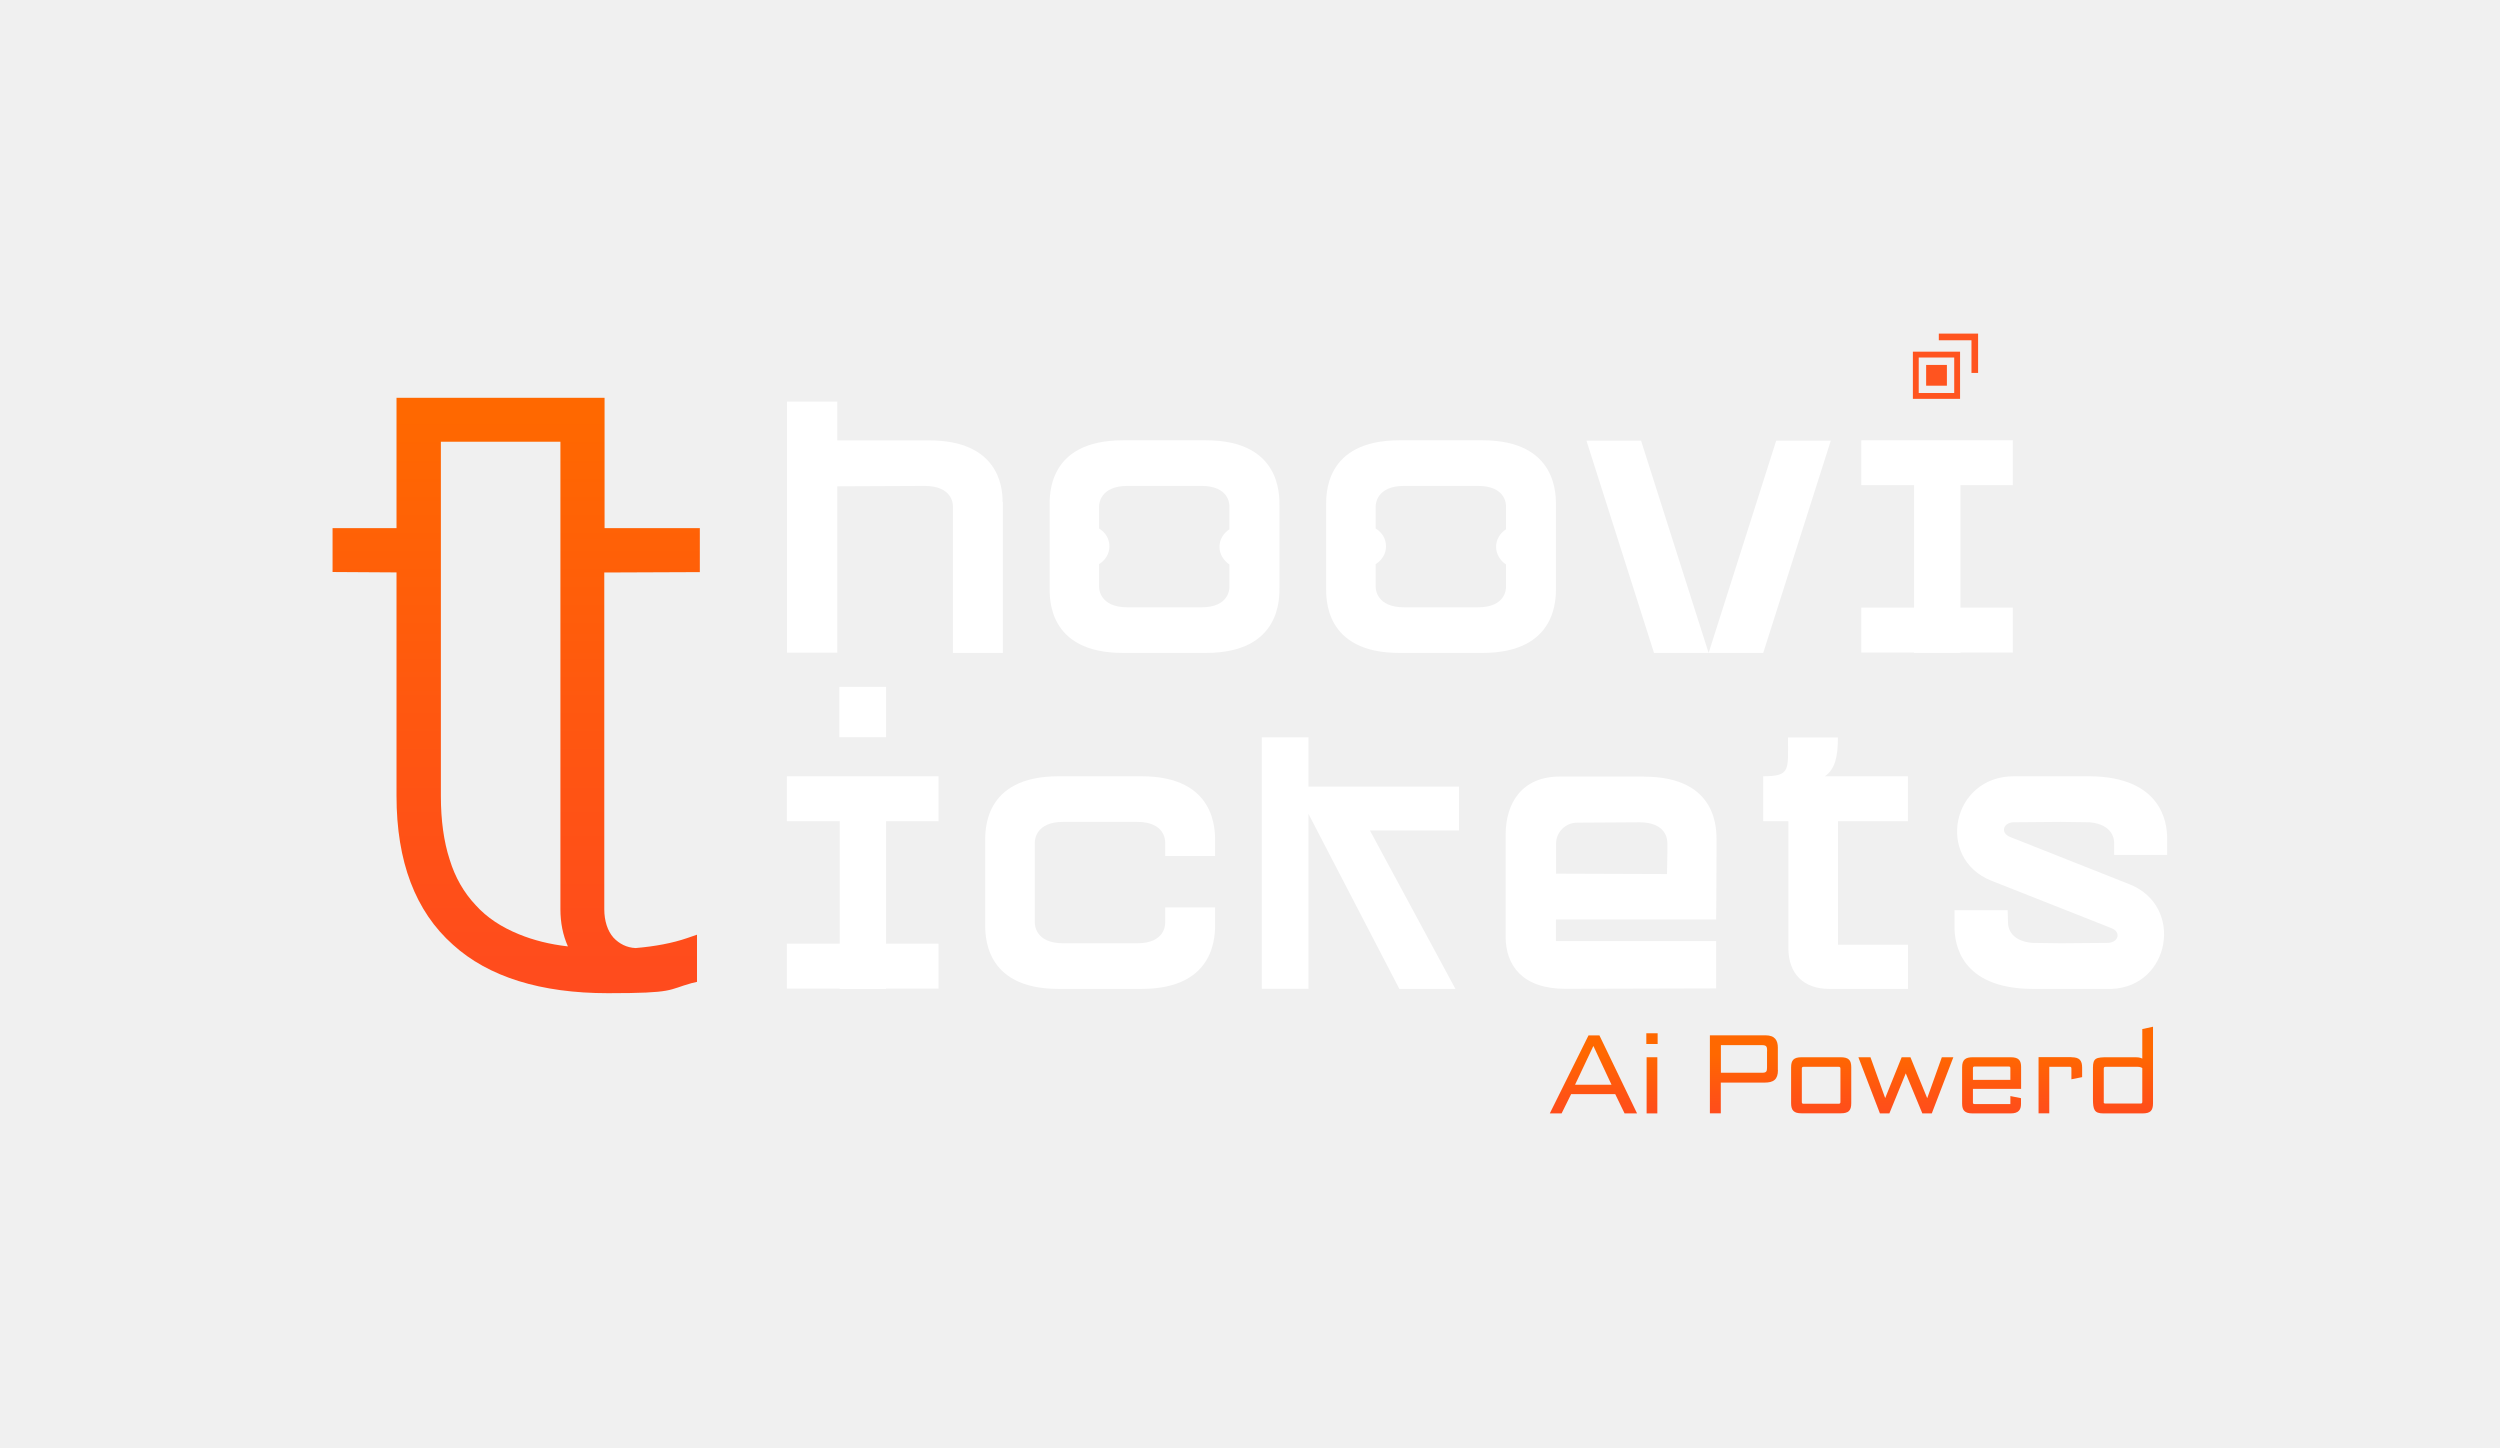
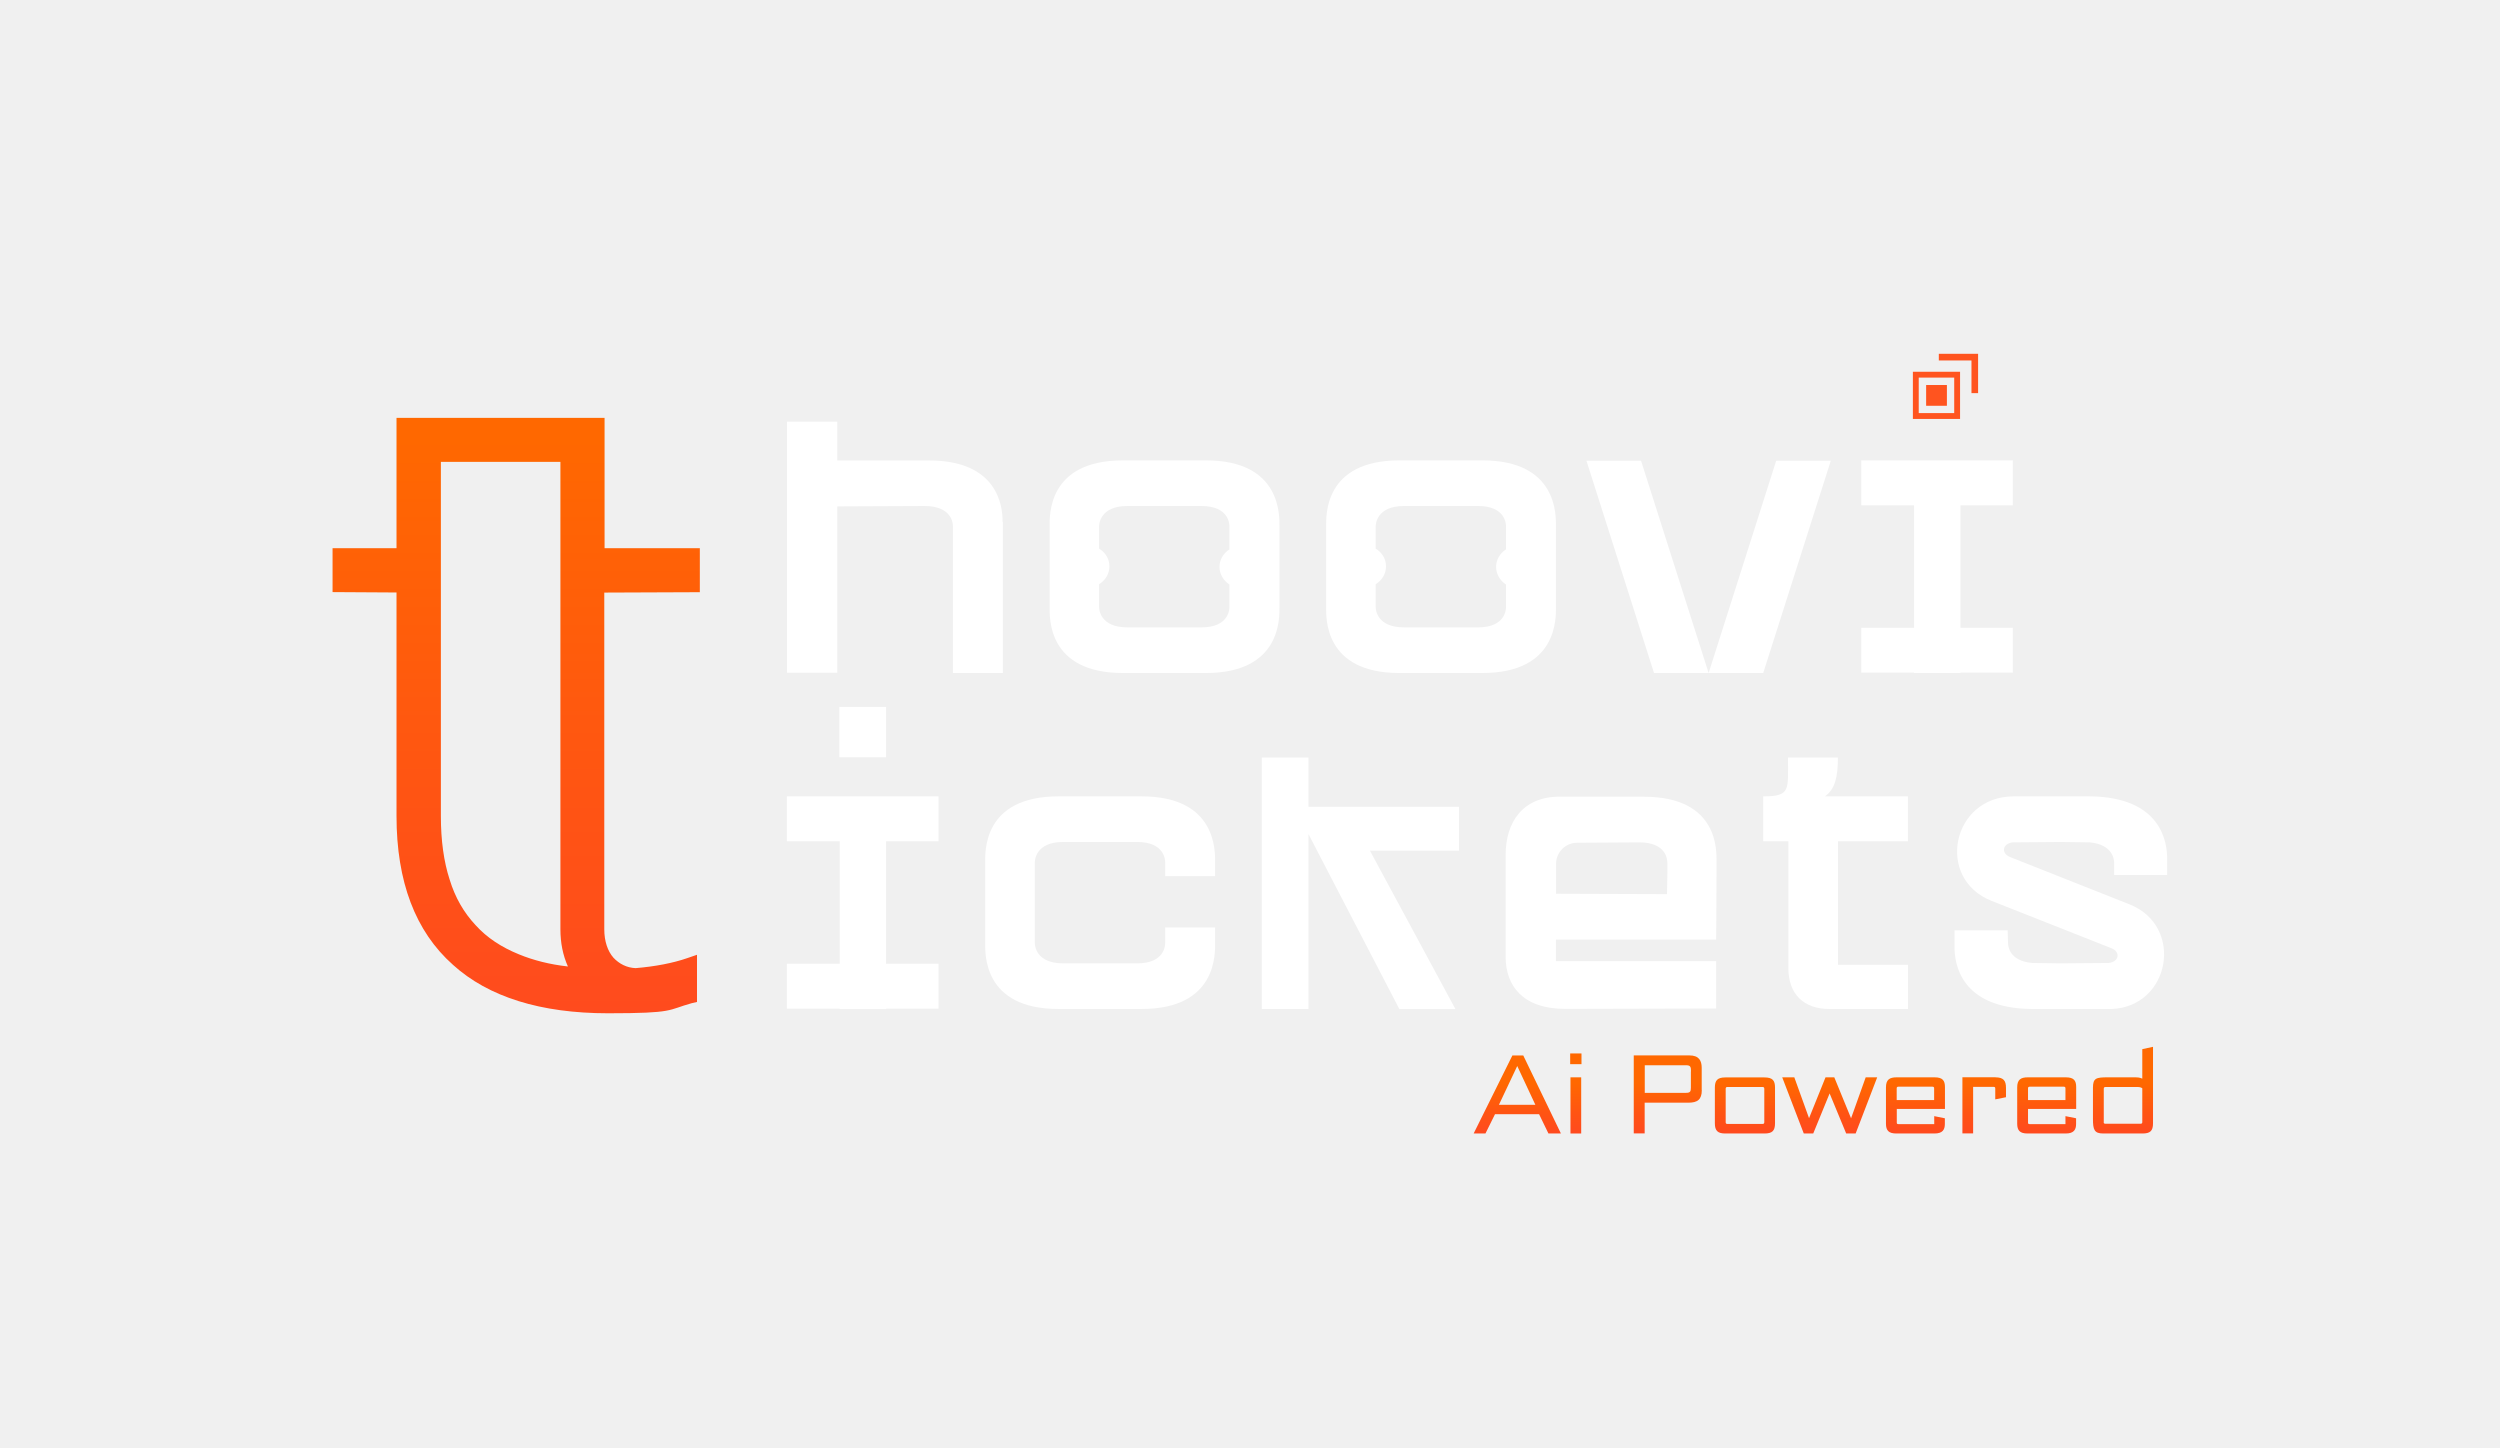
<svg xmlns="http://www.w3.org/2000/svg" xmlns:xlink="http://www.w3.org/1999/xlink" id="Layer_1" data-name="Layer 1" viewBox="0 0 256.42 148.42">
  <defs>
    <style>
      .cls-1 {
        fill: url(#linear-gradient-2);
      }

      .cls-2 {
+         fill: url(#linear-gradient-10);
+       }
+ 
+       .cls-3 {
        fill: #fff;
      }

-       .cls-3 {
+       .cls-4 {
        fill: url(#linear-gradient-4);
      }

-       .cls-4 {
+       .cls-5 {
        fill: url(#linear-gradient-3);
      }

-       .cls-5 {
+       .cls-6 {
        fill: url(#linear-gradient-5);
      }

-       .cls-6 {
+       .cls-7 {
        fill: url(#linear-gradient-8);
      }

-       .cls-7 {
+       .cls-8 {
        fill: url(#linear-gradient-7);
      }

-       .cls-8 {
+       .cls-9 {
        fill: url(#linear-gradient-9);
      }

-       .cls-9 {
+       .cls-10 {
        fill: url(#linear-gradient-6);
      }

-       .cls-10 {
+       .cls-11 {
        fill: #ff541f;
      }

-       .cls-11 {
+       .cls-12 {
        fill: url(#linear-gradient);
      }
    </style>
-     <linearGradient id="linear-gradient" x1="52.96" y1="104.26" x2="52.96" y2="42.61" gradientUnits="userSpaceOnUse">
+     <linearGradient id="linear-gradient" x1="52.96" y1="106.32" x2="52.96" y2="44.67" gradientUnits="userSpaceOnUse">
      <stop offset="0" stop-color="#ff4a1f" />
      <stop offset=".4" stop-color="#ff5413" />
      <stop offset="1" stop-color="#ff6800" />
    </linearGradient>
-     <linearGradient id="linear-gradient-2" x1="163.43" y1="114.96" x2="163.43" y2="108.11" gradientUnits="userSpaceOnUse">
+     <linearGradient id="linear-gradient-2" x1="155.62" y1="116.26" x2="155.62" y2="111.07" gradientUnits="userSpaceOnUse">
      <stop offset="0" stop-color="#ff4a1f" />
      <stop offset=".4" stop-color="#ff5413" />
      <stop offset="1" stop-color="#ff6800" />
    </linearGradient>
-     <linearGradient id="linear-gradient-3" x1="169.44" x2="169.44" y2="108.11" xlink:href="#linear-gradient-2" />
-     <linearGradient id="linear-gradient-4" x1="178.88" y1="114.96" x2="178.88" y2="108.11" xlink:href="#linear-gradient-2" />
-     <linearGradient id="linear-gradient-5" x1="186.79" y1="114.96" x2="186.79" y2="108.11" xlink:href="#linear-gradient-2" />
-     <linearGradient id="linear-gradient-6" x1="195.47" y1="114.96" x2="195.47" y2="108.11" xlink:href="#linear-gradient-2" />
-     <linearGradient id="linear-gradient-7" x1="204.28" y1="114.96" x2="204.28" y2="108.11" xlink:href="#linear-gradient-2" />
-     <linearGradient id="linear-gradient-8" x1="211.33" y1="114.96" x2="211.33" y2="108.11" xlink:href="#linear-gradient-2" />
-     <linearGradient id="linear-gradient-9" x1="217.75" y1="114.96" x2="217.75" y2="108.11" xlink:href="#linear-gradient-2" />
+     <linearGradient id="linear-gradient-3" x1="161.62" y1="116.26" x2="161.62" y2="111.07" xlink:href="#linear-gradient-2" />
+     <linearGradient id="linear-gradient-4" x1="171.07" x2="171.07" xlink:href="#linear-gradient-2" />
+     <linearGradient id="linear-gradient-5" x1="178.98" x2="178.98" y2="111.07" xlink:href="#linear-gradient-2" />
+     <linearGradient id="linear-gradient-6" x1="187.66" x2="187.66" y2="111.07" xlink:href="#linear-gradient-2" />
+     <linearGradient id="linear-gradient-7" x1="196.47" x2="196.47" y2="111.07" xlink:href="#linear-gradient-2" />
+     <linearGradient id="linear-gradient-8" x1="203.52" y1="116.26" x2="203.52" y2="111.07" xlink:href="#linear-gradient-2" />
+     <linearGradient id="linear-gradient-9" x1="209.93" y1="116.26" x2="209.93" y2="111.07" xlink:href="#linear-gradient-2" />
+     <linearGradient id="linear-gradient-10" x1="217.75" y1="116.26" x2="217.75" y2="111.07" xlink:href="#linear-gradient-2" />
  </defs>
-   <path class="cls-11" d="M71.79,58.68l-9.81.04v34.54c0,1.2.34,2.23.94,2.91.6.64,1.37,1.03,2.27,1.07,2.01-.17,3.81-.51,5.31-1.03l.99-.34v4.84l-.56.13c-2.49.69-1.67,1.03-8.57,1.03s-12.26-1.67-15.9-4.97c-3.86-3.43-5.79-8.53-5.79-15.26v-22.93l-6.56-.04v-4.5h6.56v-13.37h21.34v13.37h9.77v4.5ZM45.22,45.31v36.34c0,2.49.3,4.67.9,6.51.56,1.84,1.46,3.39,2.66,4.67,1.16,1.29,2.66,2.27,4.46,3,1.46.6,3.13,1.03,5.01,1.24-.52-1.16-.77-2.44-.77-3.81v-47.95h-12.26Z" />
+   <path class="cls-12" d="M71.79,60.74l-9.81.04v34.54c0,1.2.34,2.23.94,2.91.6.64,1.37,1.03,2.27,1.07,2.01-.17,3.81-.51,5.31-1.03l.99-.34v4.84l-.56.13c-2.49.69-1.67,1.03-8.57,1.03s-12.26-1.67-15.9-4.97c-3.86-3.43-5.79-8.53-5.79-15.26v-22.93l-6.56-.04v-4.5h6.56v-13.37h21.34v13.37h9.77v4.5ZM45.22,47.37v36.34c0,2.49.3,4.67.9,6.51.56,1.84,1.46,3.39,2.66,4.67,1.16,1.29,2.66,2.27,4.46,3,1.46.6,3.13,1.03,5.01,1.24-.52-1.16-.77-2.44-.77-3.81v-47.95h-12.26Z" />
  <g>
-     <path class="cls-10" d="M201.04,36.07h-4.84v4.84h4.84v-4.84ZM200.44,40.31h-3.64v-3.64h3.64v3.64Z" />
-     <rect class="cls-10" x="197.56" y="37.43" width="2.13" height="2.13" />
-     <path class="cls-10" d="M198.86,34.22v.68s3.35,0,3.35,0v3.35s.68,0,.68,0v-4.03s-4.03,0-4.03,0Z" />
+     <path class="cls-11" d="M201.04,38.13h-4.84v4.84h4.84v-4.84ZM200.44,42.37h-3.64v-3.64h3.64v3.64Z" />
+     <rect class="cls-11" x="197.56" y="39.49" width="2.13" height="2.13" />
+     <path class="cls-11" d="M198.86,36.29v.68s3.35,0,3.35,0v3.35s.68,0,.68,0v-4.03s-4.03,0-4.03,0Z" />
  </g>
-   <path class="cls-2" d="M102.86,51.46v15.51h-5.12v-15.07c0-.22-.07-2.06-2.91-2.06l-8.95.04v17.06h-5.16v-25.75h5.16v3.98h9.43c6.96,0,7.55,4.61,7.52,6.3h.04Z" />
-   <path class="cls-2" d="M169.65,66.97l-6.93-21.77h5.6l6.93,21.77h-5.6ZM175.25,66.97l6.93-21.77h5.6l-6.93,21.77h-5.6Z" />
-   <polygon class="cls-2" points="206.45 49.76 201.08 49.76 201.08 62.32 206.45 62.32 206.45 66.93 201.08 66.93 201.08 66.97 196.32 66.97 196.32 66.93 190.91 66.93 190.91 62.32 196.32 62.32 196.32 49.76 190.91 49.76 190.91 45.16 206.45 45.16 206.45 49.76" />
-   <path class="cls-2" d="M96.26,84.23h-5.38v12.56h5.38v4.61h-5.38v.04h-4.75v-.04h-5.42v-4.61h5.42v-12.56h-5.42v-4.61h15.55v4.61ZM90.88,70.45v5.16h-4.79v-5.16h4.79Z" />
-   <path class="cls-2" d="M124.63,93.07v1.58c0,1.07.22,6.78-7.55,6.78h-8.51c-7.77,0-7.52-5.71-7.52-6.78v-8.25c0-1.07-.26-6.78,7.52-6.78h8.51c7.77,0,7.55,5.71,7.55,6.78v1.4h-5.12v-1.4c0-.22-.04-2.1-2.87-2.1h-7.59c-2.84,0-2.91,1.88-2.91,2.1v8.25c0,.22.07,2.1,2.91,2.1h7.59c2.84,0,2.87-1.88,2.87-2.1v-1.58h5.12Z" />
-   <path class="cls-2" d="M149.65,85.18h-9.14l8.77,16.25h-5.75l-8.44-16.25-.88-1.7v17.94h-4.79v-25.79h4.79v5.05h15.44v4.49Z" />
-   <path class="cls-2" d="M168.62,79.66c7.74,0,7.44,5.67,7.44,6.7v1.14c0,3.32-.04,6.81-.04,6.81h-16.43v2.21h16.43v4.86l-15.47.04c-4.38,0-6.12-2.39-6.12-5.34v-10.46c0-3.28,1.69-5.97,5.56-5.97h8.62ZM171.01,86.4c0-.22-.04-2.06-2.87-2.06l-6.37.04c-1.22,0-2.17.99-2.17,2.17v3.06l11.38.04.04-2.14v-1.11Z" />
-   <path class="cls-2" d="M195.7,84.23h-7.18v12.67h7.18v4.53h-8.07c-2.61,0-4.2-1.51-4.2-4.2v-13h-2.58v-4.61c2.84,0,2.54-.66,2.54-3.98h5.12c0,1.99-.29,3.24-1.33,3.98h8.51v4.61Z" />
-   <path class="cls-2" d="M222.29,87.69h-5.45v-1.29c0-.22-.07-1.84-2.51-2.06l-2.95-.04-4.9.04h-.04c-1.03.11-1.25,1.11-.26,1.51l12.27,4.86c5.6,2.25,4.16,10.46-1.84,10.72h-8.22c-7.33-.07-7.92-4.68-7.92-6.34v-1.73h5.45l.04,1.29c0,.22.04,1.84,2.47,2.06l2.95.04,4.86-.04h.04c1.07-.11,1.25-1.14.29-1.51l-12.3-4.86c-5.78-2.28-4.09-10.72,2.28-10.72h7.81c7.29.07,7.92,4.68,7.92,6.34v1.73Z" />
-   <path class="cls-2" d="M159.59,51.94c0-1.07.22-6.78-7.55-6.78h-8.5c-7.77,0-7.52,5.71-7.52,6.78v8.26c0,1.06-.25,6.77,7.52,6.77h8.5c7.77,0,7.55-5.71,7.55-6.77v-8.26ZM141.1,54.21v-2.27c0-.22.08-2.1,2.91-2.1h7.59c2.84,0,2.87,1.88,2.87,2.1v2.35c-.61.39-1.02,1.05-1.02,1.79s.41,1.41,1.02,1.82v2.3c0,.21-.04,2.09-2.87,2.09h-7.59c-2.83,0-2.91-1.88-2.91-2.09v-2.34c.64-.39,1.06-1.06,1.06-1.82.01-.77-.42-1.45-1.06-1.83Z" />
-   <path class="cls-2" d="M131.23,51.94c0-1.07.22-6.78-7.55-6.78h-8.5c-7.77,0-7.52,5.71-7.52,6.78v8.26c0,1.06-.25,6.77,7.52,6.77h8.5c7.77,0,7.55-5.71,7.55-6.77v-8.26ZM112.73,54.21v-2.27c0-.22.08-2.1,2.91-2.1h7.59c2.84,0,2.87,1.88,2.87,2.1v2.35c-.61.39-1.02,1.05-1.02,1.79s.41,1.41,1.02,1.82v2.3c0,.21-.04,2.09-2.87,2.09h-7.59c-2.83,0-2.91-1.88-2.91-2.09v-2.34c.64-.39,1.06-1.06,1.06-1.82.01-.77-.42-1.45-1.06-1.83Z" />
+   <path class="cls-3" d="M102.86,53.52v15.51h-5.12v-15.07c0-.22-.07-2.06-2.91-2.06l-8.95.04v17.06h-5.16v-25.75h5.16v3.98h9.43c6.96,0,7.55,4.61,7.52,6.3h.04Z" />
+   <path class="cls-3" d="M169.65,69.03l-6.93-21.77h5.6l6.93,21.77h-5.6ZM175.25,69.03l6.93-21.77h5.6l-6.93,21.77h-5.6Z" />
+   <polygon class="cls-3" points="206.45 51.83 201.08 51.83 201.08 64.39 206.45 64.39 206.45 68.99 201.08 68.99 201.08 69.03 196.32 69.03 196.32 68.99 190.91 68.99 190.91 64.39 196.32 64.39 196.32 51.83 190.91 51.83 190.91 47.22 206.45 47.22 206.45 51.83" />
+   <path class="cls-3" d="M96.26,86.29h-5.38v12.56h5.38v4.61h-5.38v.04h-4.75v-.04h-5.42v-4.61h5.42v-12.56h-5.42v-4.61h15.55v4.61ZM90.88,72.51v5.16h-4.79v-5.16h4.79Z" />
+   <path class="cls-3" d="M124.63,95.13v1.58c0,1.07.22,6.78-7.55,6.78h-8.51c-7.77,0-7.52-5.71-7.52-6.78v-8.25c0-1.07-.26-6.78,7.52-6.78h8.51c7.77,0,7.55,5.71,7.55,6.78v1.4h-5.12v-1.4c0-.22-.04-2.1-2.87-2.1h-7.59c-2.84,0-2.91,1.88-2.91,2.1v8.25c0,.22.07,2.1,2.91,2.1h7.59c2.84,0,2.87-1.88,2.87-2.1v-1.58h5.12Z" />
+   <path class="cls-3" d="M149.65,87.25h-9.14l8.77,16.25h-5.75l-8.44-16.25-.88-1.7v17.94h-4.79v-25.79h4.79v5.05h15.44v4.49Z" />
+   <path class="cls-3" d="M168.62,81.72c7.74,0,7.44,5.67,7.44,6.7v1.14c0,3.32-.04,6.81-.04,6.81h-16.43v2.21h16.43v4.86l-15.47.04c-4.38,0-6.12-2.39-6.12-5.34v-10.46c0-3.28,1.69-5.97,5.56-5.97h8.62ZM171.01,88.46c0-.22-.04-2.06-2.87-2.06l-6.37.04c-1.22,0-2.17.99-2.17,2.17v3.06l11.38.04.04-2.14v-1.11Z" />
+   <path class="cls-3" d="M195.7,86.29h-7.18v12.67h7.18v4.53h-8.07c-2.61,0-4.2-1.51-4.2-4.2v-13h-2.58v-4.61c2.84,0,2.54-.66,2.54-3.98h5.12c0,1.99-.29,3.24-1.33,3.98h8.51v4.61Z" />
+   <path class="cls-3" d="M222.29,89.75h-5.45v-1.29c0-.22-.07-1.84-2.51-2.06l-2.95-.04-4.9.04h-.04c-1.03.11-1.25,1.11-.26,1.51l12.27,4.86c5.6,2.25,4.16,10.46-1.84,10.72h-8.22c-7.33-.07-7.92-4.68-7.92-6.34v-1.73h5.45l.04,1.29c0,.22.04,1.84,2.47,2.06l2.95.04,4.86-.04h.04c1.07-.11,1.25-1.14.29-1.51l-12.3-4.86c-5.78-2.28-4.09-10.72,2.28-10.72h7.81c7.29.07,7.92,4.68,7.92,6.34v1.73Z" />
+   <path class="cls-3" d="M159.59,54c0-1.07.22-6.78-7.55-6.78h-8.5c-7.77,0-7.52,5.71-7.52,6.78v8.26c0,1.06-.25,6.77,7.52,6.77h8.5c7.77,0,7.55-5.71,7.55-6.77v-8.26ZM141.1,56.27v-2.27c0-.22.08-2.1,2.91-2.1h7.59c2.84,0,2.87,1.88,2.87,2.1v2.35c-.61.39-1.02,1.05-1.02,1.79s.41,1.41,1.02,1.82v2.3c0,.21-.04,2.09-2.87,2.09h-7.59c-2.83,0-2.91-1.88-2.91-2.09v-2.34c.64-.39,1.06-1.06,1.06-1.82.01-.77-.42-1.45-1.06-1.83Z" />
+   <path class="cls-3" d="M131.23,54c0-1.07.22-6.78-7.55-6.78h-8.5c-7.77,0-7.52,5.71-7.52,6.78v8.26c0,1.06-.25,6.77,7.52,6.77h8.5c7.77,0,7.55-5.71,7.55-6.77v-8.26ZM112.73,56.27v-2.27c0-.22.08-2.1,2.91-2.1h7.59c2.84,0,2.87,1.88,2.87,2.1v2.35c-.61.39-1.02,1.05-1.02,1.79s.41,1.41,1.02,1.82v2.3c0,.21-.04,2.09-2.87,2.09h-7.59c-2.83,0-2.91-1.88-2.91-2.09v-2.34c.64-.39,1.06-1.06,1.06-1.82.01-.77-.42-1.45-1.06-1.83Z" />
  <g>
-     <path class="cls-1" d="M166.63,114.2l-.96-1.98h-4.52l-.98,1.98h-1.21l3.97-8h1.12l3.86,8h-1.27ZM163.43,107.28l-1.88,3.98h3.74l-1.86-3.98Z" />
-     <path class="cls-4" d="M170.02,107.08h-1.16v-1.1h1.16v1.1ZM169.99,114.2h-1.1v-5.76h1.1v5.76Z" />
-     <path class="cls-3" d="M182.36,109.76c0,.97-.46,1.28-1.37,1.28h-4.49v3.15h-1.12v-8h5.7c1,0,1.27.55,1.27,1.27v2.29ZM181.25,107.84c0-.43-.02-.64-.49-.64h-4.25v2.83h4.23c.43,0,.5-.14.5-.52v-1.68Z" />
-     <path class="cls-5" d="M189.88,113.15c0,.76-.28,1.04-1.08,1.04h-4.03c-.77,0-1.06-.29-1.06-1.04v-3.67c0-.73.26-1.04,1.07-1.04h4.02c.82,0,1.08.31,1.08,1.03v3.68ZM184.81,113.04c0,.11.05.17.16.17h3.63c.11,0,.17-.06.17-.17v-3.45c0-.11-.06-.17-.18-.17h-3.61c-.11,0-.17.06-.17.17v3.45Z" />
-     <path class="cls-9" d="M198.13,114.2h-.96l-1.7-4.11-1.68,4.11h-.97l-2.21-5.76h1.24l1.51,4.19,1.69-4.19h.9l1.72,4.2,1.5-4.2h1.18l-2.21,5.76Z" />
-     <path class="cls-7" d="M207.3,111.68h-4.94v1.42c0,.1.06.14.17.14h3.67v-.82l1.09.22v.58c0,.59-.23.98-1.06.98h-3.92c-.78,0-1.06-.31-1.06-1v-3.73c0-.8.37-1.03,1.09-1.03h3.9c.83,0,1.06.34,1.06,1v2.24ZM206.2,109.55c0-.11-.06-.16-.17-.16h-3.5c-.11,0-.17.05-.17.16v1.21h3.84v-1.21Z" />
-     <path class="cls-6" d="M212.47,108.44c.83,0,1.09.34,1.09,1.07v.97l-1.1.22v-1.12c0-.11-.05-.16-.16-.16h-2.11v4.77h-1.1v-5.76h3.38Z" />
-     <path class="cls-8" d="M215.73,114.2c-.92,0-1.06-.38-1.06-1.49v-3.2c0-1.01.34-1.07,1.54-1.07h2.84c.42,0,.6.1.68.14v-3.03l1.1-.24v7.86c0,.76-.29,1.03-1.07,1.03h-4.04ZM215.77,113.03c0,.11.06.16.17.16h3.62c.11,0,.17-.05.17-.16v-3.48c-.08-.06-.23-.13-.5-.13h-3.27c-.12,0-.18.06-.18.17v3.44Z" />
+     <path class="cls-1" d="M158.82,116.26l-.96-1.98h-4.52l-.98,1.98h-1.21l3.97-8h1.12l3.86,8h-1.27ZM155.62,109.34l-1.88,3.98h3.74l-1.86-3.98Z" />
+     <path class="cls-5" d="M162.21,109.15h-1.16v-1.1h1.16v1.1ZM162.18,116.26h-1.1v-5.76h1.1v5.76Z" />
+     <path class="cls-4" d="M174.55,111.82c0,.97-.46,1.28-1.37,1.28h-4.49v3.15h-1.12v-8h5.7c1,0,1.27.55,1.27,1.27v2.29ZM173.44,109.9c0-.43-.02-.64-.49-.64h-4.25v2.83h4.23c.43,0,.5-.14.5-.52v-1.68Z" />
+     <path class="cls-6" d="M182.06,115.22c0,.76-.28,1.04-1.08,1.04h-4.03c-.77,0-1.06-.29-1.06-1.04v-3.67c0-.73.26-1.04,1.07-1.04h4.02c.82,0,1.08.31,1.08,1.03v3.68ZM177,115.11c0,.11.05.17.16.17h3.63c.11,0,.17-.06.17-.17v-3.45c0-.11-.06-.17-.18-.17h-3.61c-.11,0-.17.06-.17.17v3.45Z" />
+     <path class="cls-10" d="M190.32,116.26h-.96l-1.7-4.11-1.68,4.11h-.97l-2.21-5.76h1.24l1.51,4.19,1.69-4.19h.9l1.72,4.2,1.5-4.2h1.18l-2.21,5.76Z" />
+     <path class="cls-8" d="M199.49,113.74h-4.94v1.42c0,.1.06.14.17.14h3.67v-.82l1.09.22v.58c0,.59-.23.98-1.06.98h-3.92c-.78,0-1.06-.31-1.06-1v-3.73c0-.8.37-1.03,1.09-1.03h3.9c.83,0,1.06.34,1.06,1v2.24ZM198.38,111.62c0-.11-.06-.16-.17-.16h-3.5c-.11,0-.17.05-.17.16v1.21h3.84v-1.21Z" />
+     <path class="cls-7" d="M204.66,110.5c.83,0,1.09.34,1.09,1.07v.97l-1.1.22v-1.12c0-.11-.05-.16-.16-.16h-2.11v4.77h-1.1v-5.76h3.38Z" />
+     <path class="cls-9" d="M212.95,113.74h-4.94v1.42c0,.1.06.14.17.14h3.67v-.82l1.09.22v.58c0,.59-.23.98-1.06.98h-3.92c-.78,0-1.06-.31-1.06-1v-3.73c0-.8.37-1.03,1.09-1.03h3.9c.83,0,1.06.34,1.06,1v2.24ZM211.85,111.62c0-.11-.06-.16-.17-.16h-3.5c-.11,0-.17.05-.17.16v1.21h3.84v-1.21Z" />
+     <path class="cls-2" d="M215.73,116.26c-.92,0-1.06-.38-1.06-1.49v-3.2c0-1.01.34-1.07,1.54-1.07h2.84c.42,0,.6.1.68.14v-3.03l1.1-.24v7.86c0,.76-.29,1.03-1.07,1.03h-4.04ZM215.77,115.1c0,.11.06.16.17.16h3.62c.11,0,.17-.05.17-.16v-3.48c-.08-.06-.23-.13-.5-.13h-3.27c-.12,0-.18.06-.18.17v3.44Z" />
  </g>
</svg>
